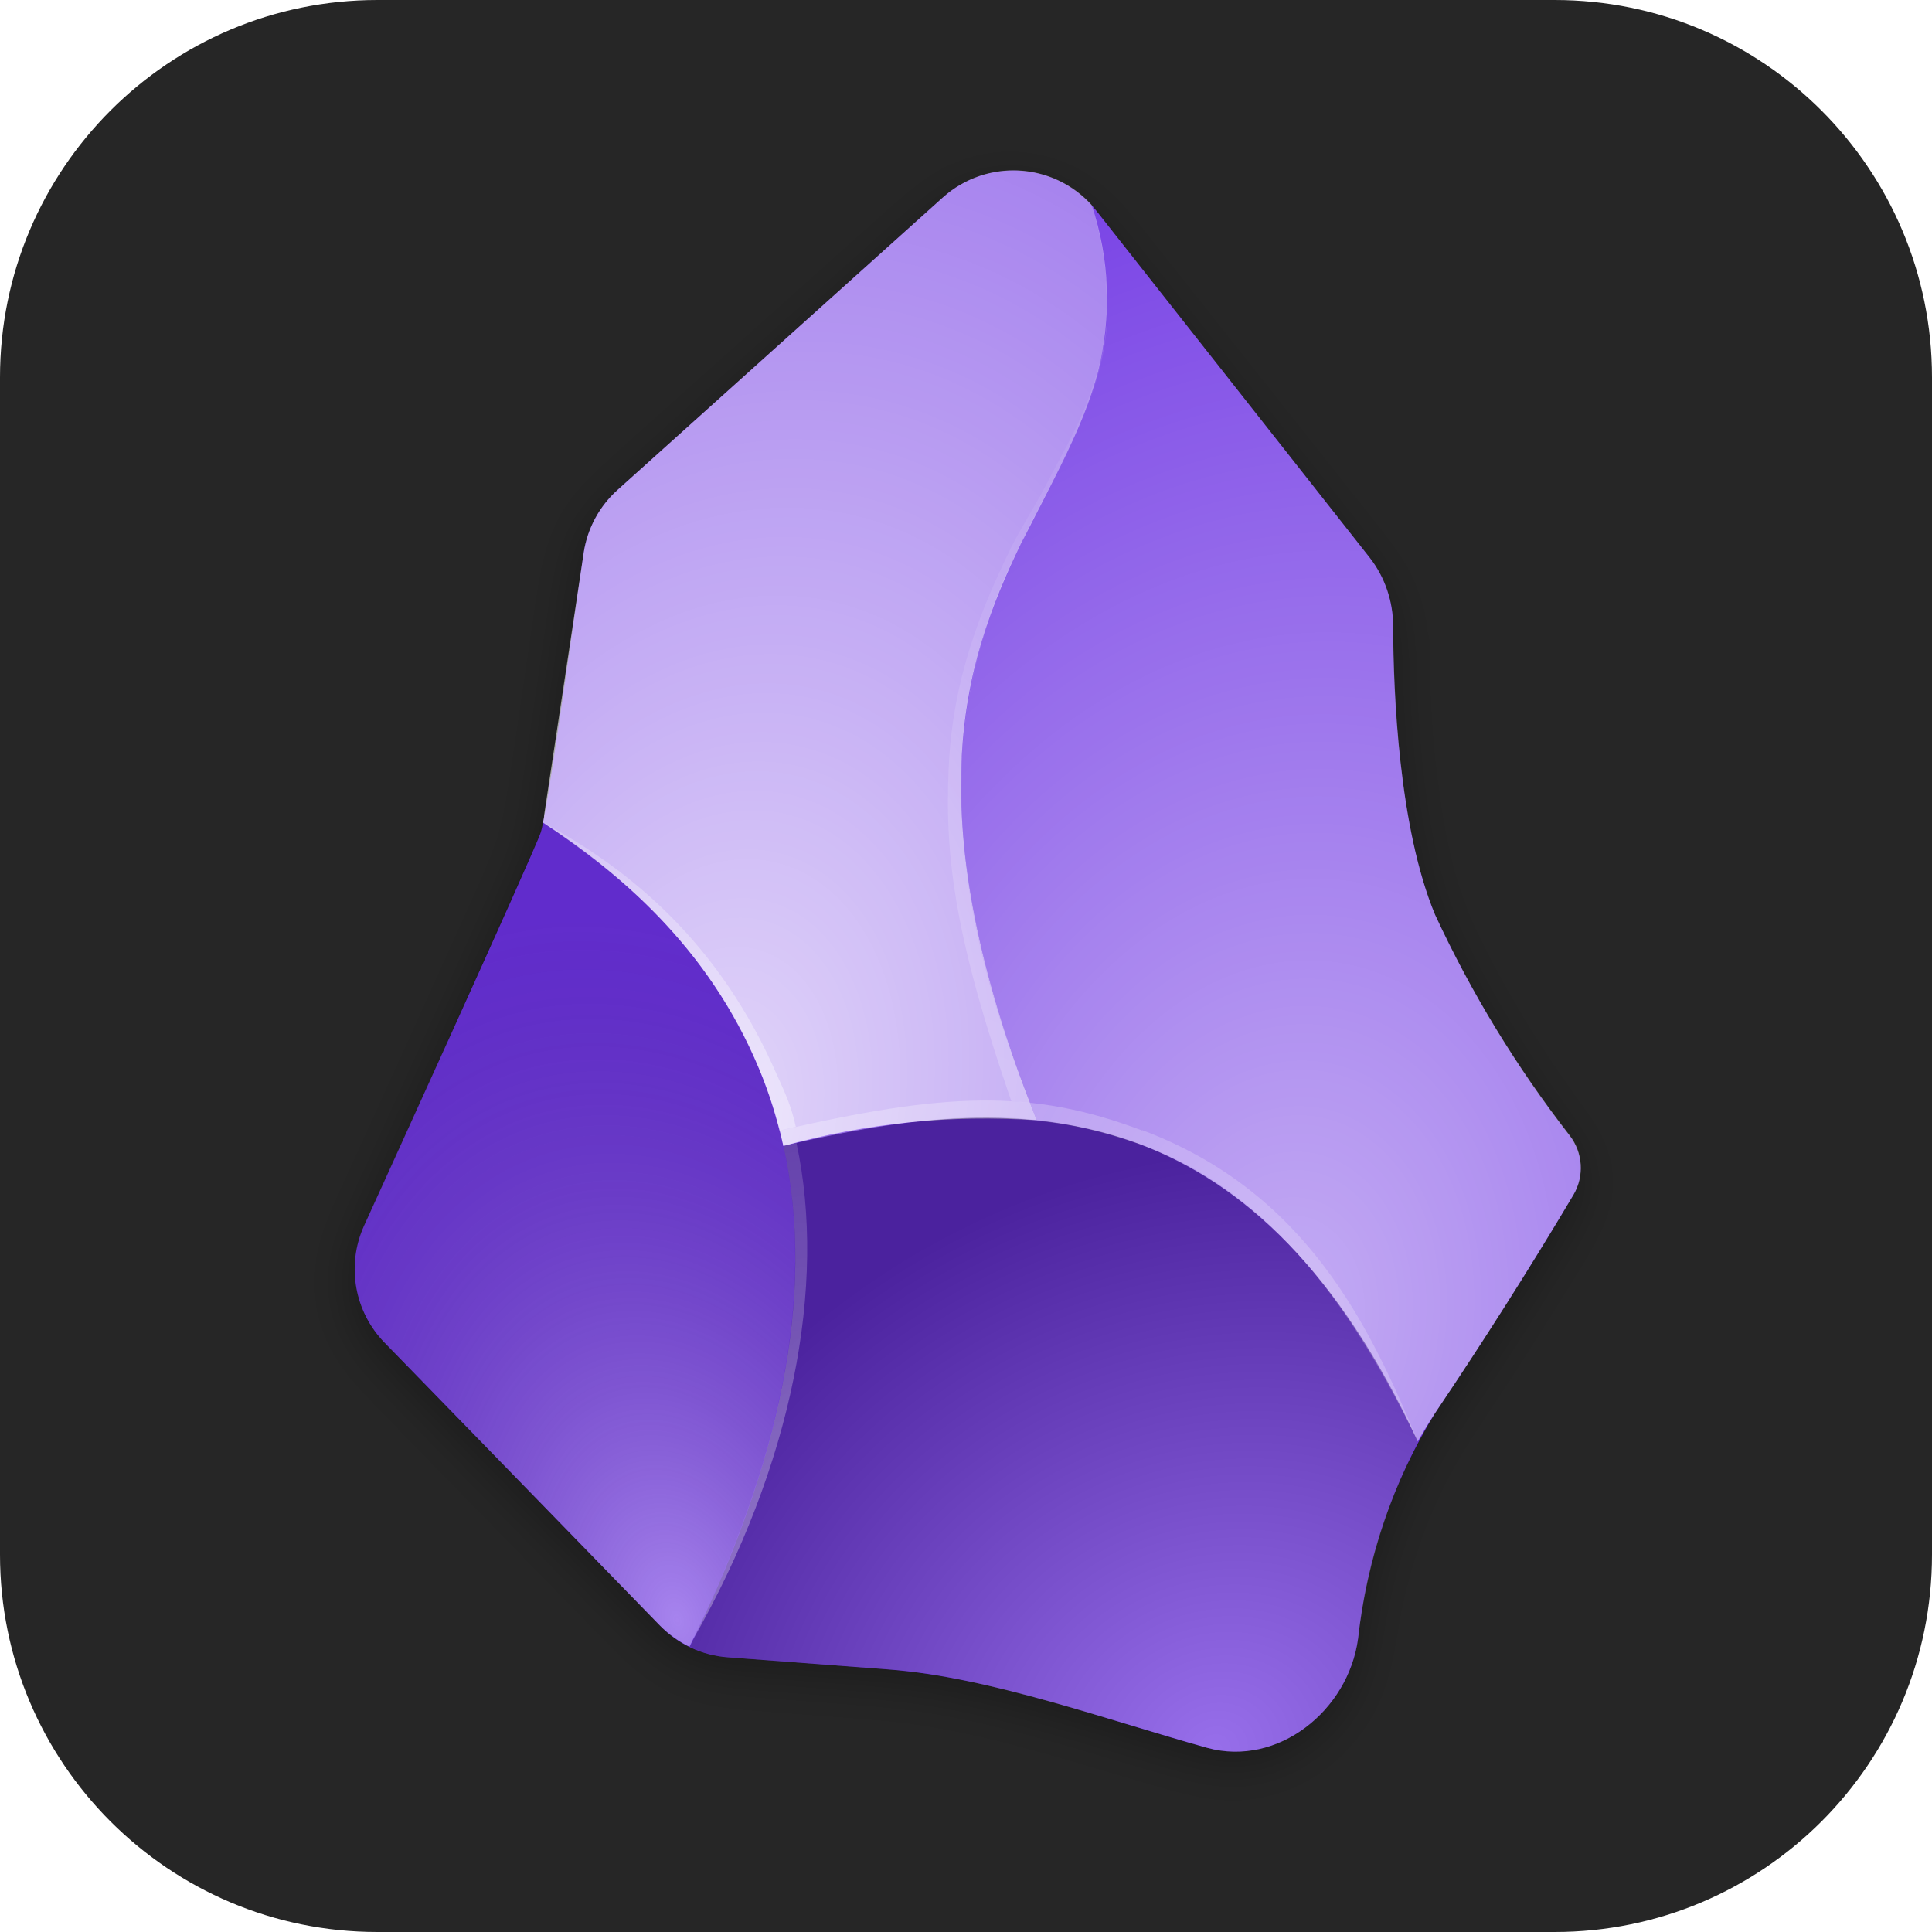
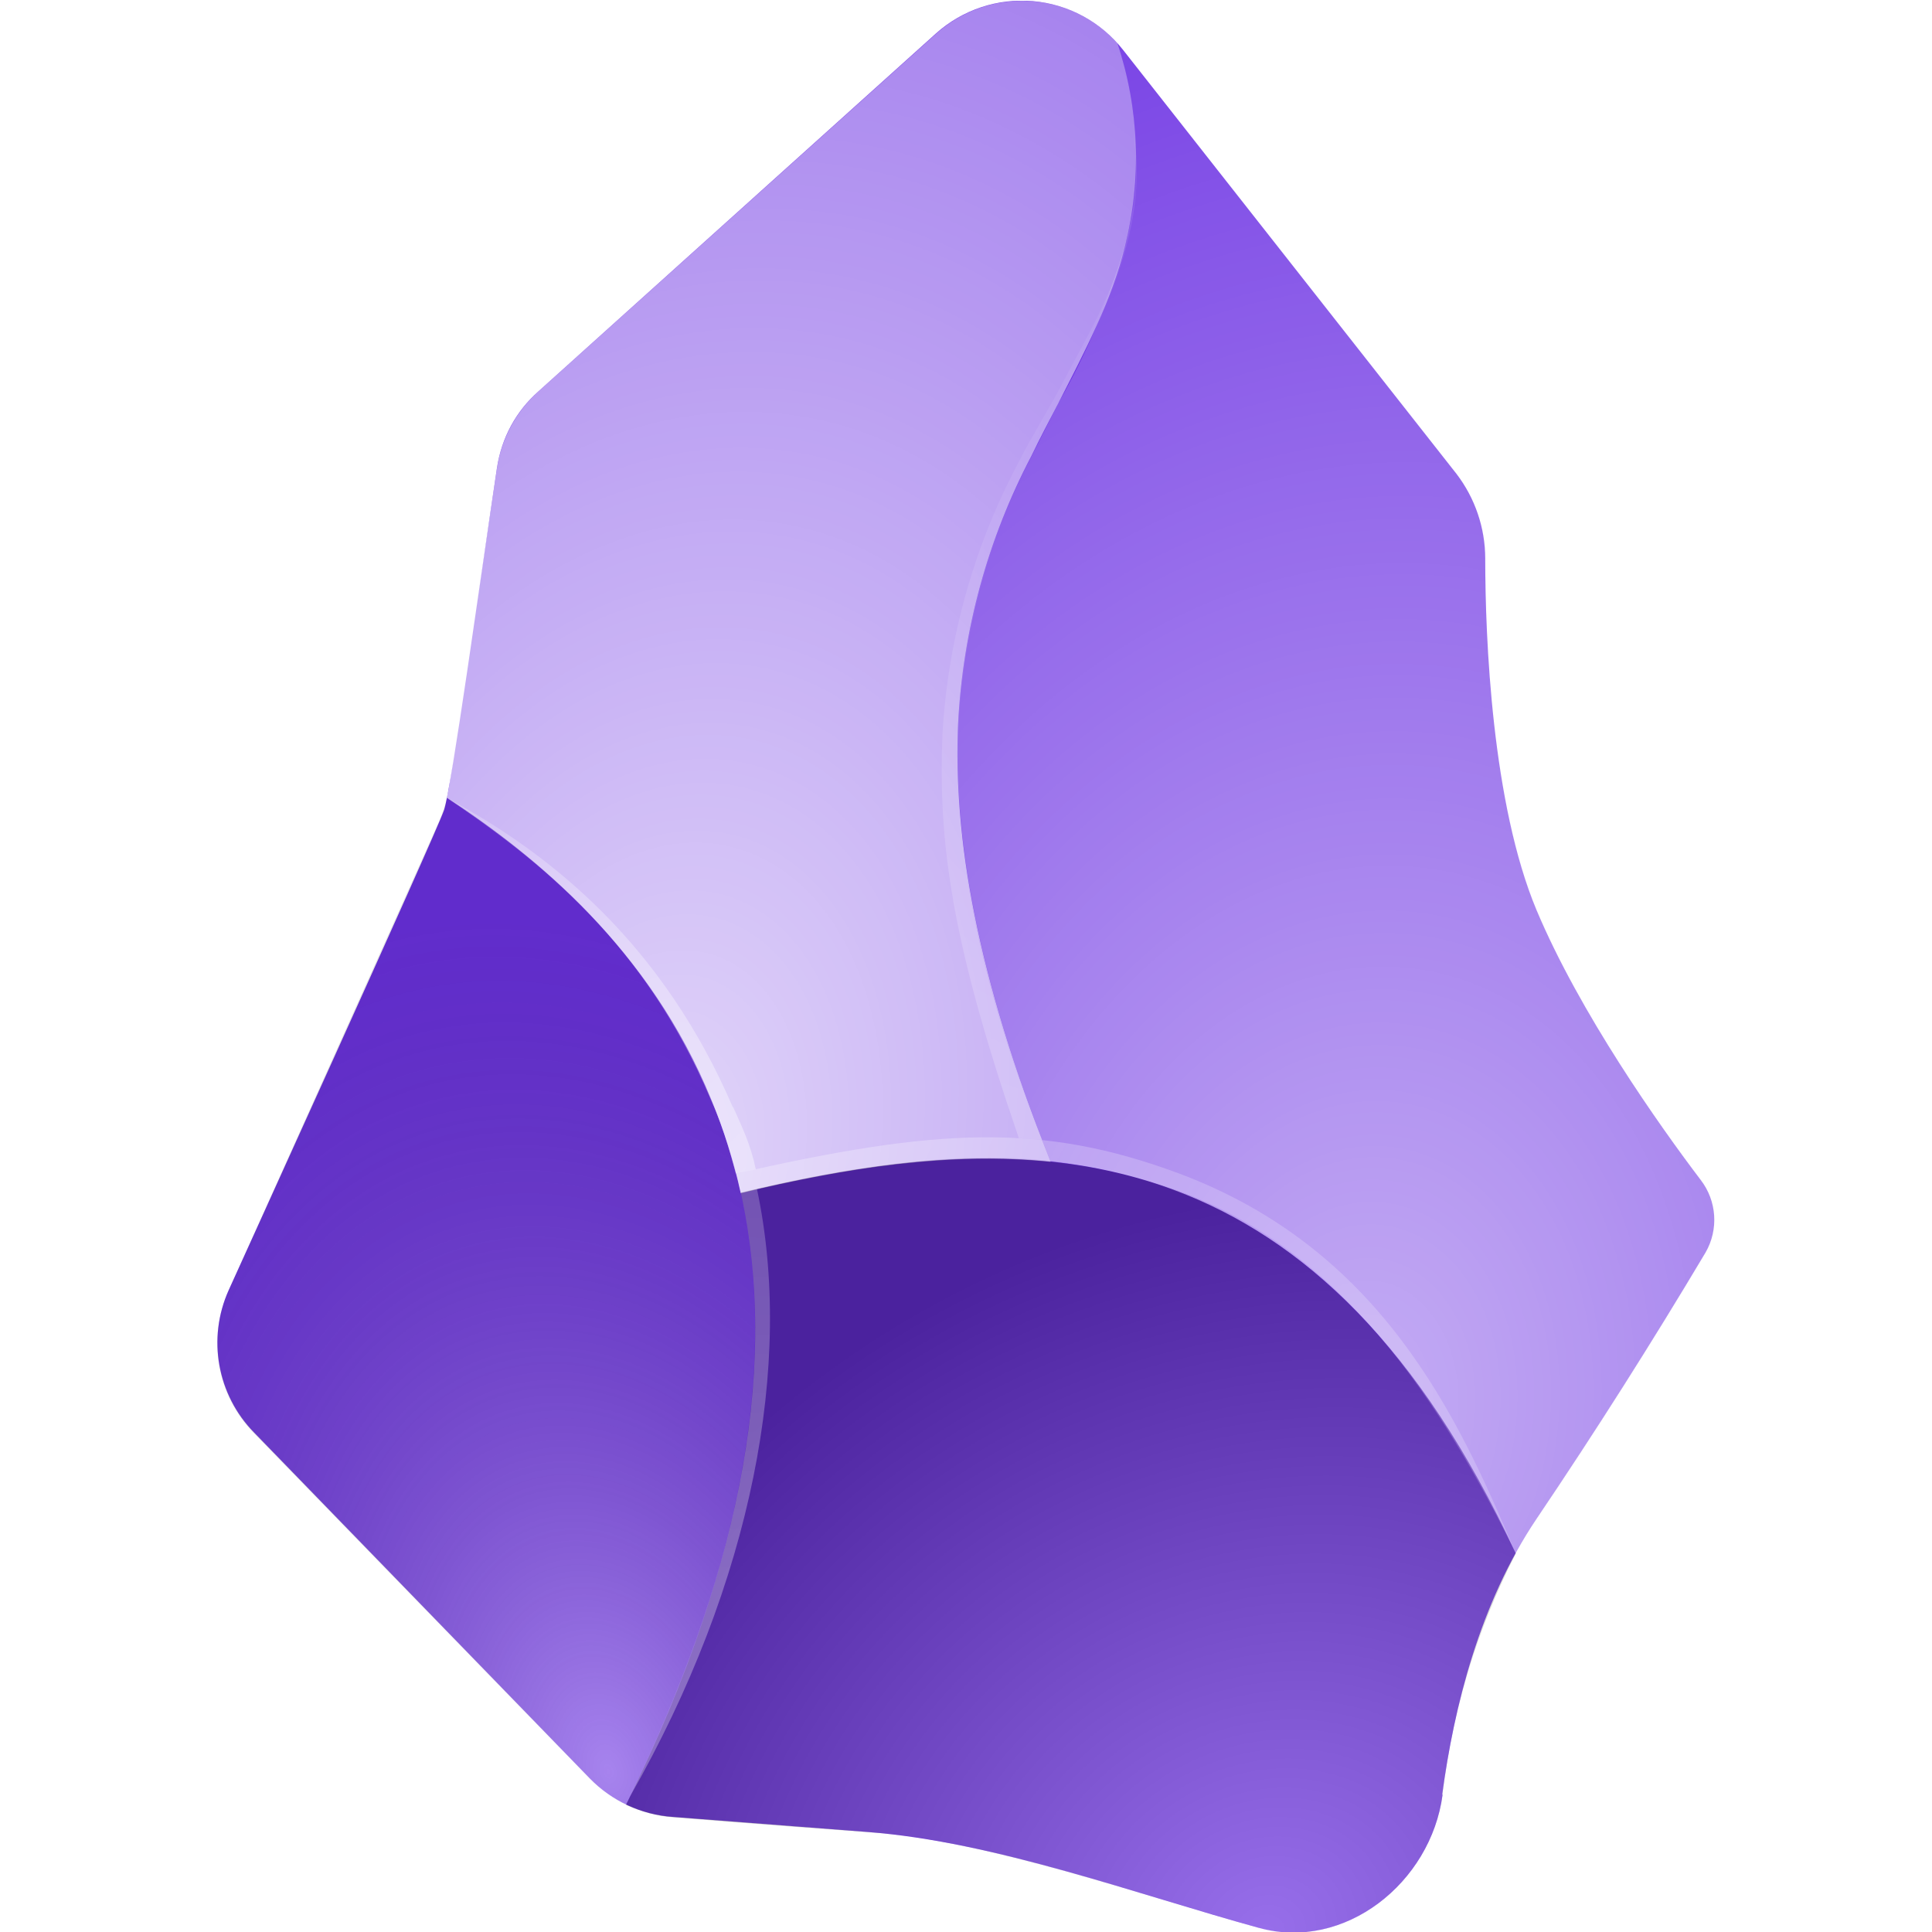
- <svg xmlns="http://www.w3.org/2000/svg" id="custom-logo" width="512" height="512" viewBox="0 0 512 512" fill="none" style="height:100%;width:100%;">
-   <defs>
-     <radialGradient id="b" cx="0" cy="0" r="1" gradientUnits="userSpaceOnUse" gradientTransform="matrix(-48 -185 123 -32 179 429.7)">
-       <stop stop-color="#fff" stop-opacity=".4" />
-       <stop offset="1" stop-opacity=".1" />
-     </radialGradient>
-     <radialGradient id="c" cx="0" cy="0" r="1" gradientUnits="userSpaceOnUse" gradientTransform="matrix(41 -310 229 30 341.6 351.3)">
-       <stop stop-color="#fff" stop-opacity=".6" />
-       <stop offset="1" stop-color="#fff" stop-opacity=".1" />
-     </radialGradient>
-     <radialGradient id="d" cx="0" cy="0" r="1" gradientUnits="userSpaceOnUse" gradientTransform="matrix(57 -261 178 39 190.5 296.3)">
-       <stop stop-color="#fff" stop-opacity=".8" />
-       <stop offset="1" stop-color="#fff" stop-opacity=".4" />
-     </radialGradient>
-     <radialGradient id="e" cx="0" cy="0" r="1" gradientUnits="userSpaceOnUse" gradientTransform="matrix(-79 -133 153 -90 321.4 464.2)">
-       <stop stop-color="#fff" stop-opacity=".3" />
-       <stop offset="1" stop-opacity=".3" />
-     </radialGradient>
-     <radialGradient id="f" cx="0" cy="0" r="1" gradientUnits="userSpaceOnUse" gradientTransform="matrix(-29 136 -92 -20 300.7 149.9)">
-       <stop stop-color="#fff" stop-opacity="0" />
-       <stop offset="1" stop-color="#fff" stop-opacity=".2" />
-     </radialGradient>
-     <radialGradient id="g" cx="0" cy="0" r="1" gradientUnits="userSpaceOnUse" gradientTransform="matrix(72 73 -155 153 137.8 225.2)">
-       <stop stop-color="#fff" stop-opacity=".2" />
-       <stop offset="1" stop-color="#fff" stop-opacity=".4" />
-     </radialGradient>
-     <radialGradient id="h" cx="0" cy="0" r="1" gradientUnits="userSpaceOnUse" gradientTransform="matrix(20 118 -251 43 215.1 273.7)">
-       <stop stop-color="#fff" stop-opacity=".1" />
-       <stop offset="1" stop-color="#fff" stop-opacity=".3" />
-     </radialGradient>
-     <radialGradient id="i" cx="0" cy="0" r="1" gradientUnits="userSpaceOnUse" gradientTransform="matrix(-162 -85 268 -510 374.4 371.7)">
-       <stop stop-color="#fff" stop-opacity=".2" />
-       <stop offset=".5" stop-color="#fff" stop-opacity=".2" />
-       <stop offset="1" stop-color="#fff" stop-opacity=".3" />
-     </radialGradient>
-     <filter id="a" x="80.1" y="37" width="351.1" height="443.2" filterUnits="userSpaceOnUse" color-interpolation-filters="sRGB">
-       <feFlood flood-opacity="0" result="BackgroundImageFix" />
-       <feBlend in="SourceGraphic" in2="BackgroundImageFix" result="shape" />
-       <feGaussianBlur stdDeviation="6.5" result="effect1_foregroundBlur_744_9191" />
-     </filter>
-   </defs>
-   <rect id="logo-bg" fill="#262626" width="512" height="512" rx="100" />
-   <g filter="url(#a)">
-     <path d="M359.2 437.5c-2.6 19-21.3 33.9-40 28.7-26.5-7.2-57.2-18.6-84.8-20.7l-42.4-3.2a28 28 0 0 1-18-8.3l-73-74.8a27.7 27.7 0 0 1-5.4-30.7s45-98.6 46.8-103.7c1.6-5.1 7.8-49.9 11.4-73.9a28 28 0 0 1 9-16.5L249 57.2a28 28 0 0 1 40.6 3.4l72.6 91.6a29.5 29.5 0 0 1 6.2 18.3c0 17.3 1.5 53 11.2 76a301.3 301.3 0 0 0 35.6 58.2 14 14 0 0 1 1 15.6c-6.3 10.7-18.9 31.3-36.6 57.6a142.2 142.2 0 0 0-20.5 59.6Z" fill="#000" fill-opacity=".3" />
+ <svg xmlns="http://www.w3.org/2000/svg" fill="none" height="100%" width="100%" viewBox="0 0 512 512">
+   <radialGradient id="logo-bottom-left" cx="0" cy="0" gradientTransform="matrix(-59 -225 150 -39 161.4 470)" gradientUnits="userSpaceOnUse" r="1">
+     <stop offset="0" stop-color="#fff" stop-opacity=".4" />
+     <stop offset="1" stop-opacity=".1" />
+   </radialGradient>
+   <radialGradient id="logo-top-right" cx="0" cy="0" gradientTransform="matrix(50 -379 280 37 360 374.2)" gradientUnits="userSpaceOnUse" r="1">
+     <stop offset="0" stop-color="#fff" stop-opacity=".6" />
+     <stop offset="1" stop-color="#fff" stop-opacity=".1" />
+   </radialGradient>
+   <radialGradient id="logo-top-left" cx="0" cy="0" gradientTransform="matrix(69 -319 218 47 175.4 307)" gradientUnits="userSpaceOnUse" r="1">
+     <stop offset="0" stop-color="#fff" stop-opacity=".8" />
+     <stop offset="1" stop-color="#fff" stop-opacity=".4" />
+   </radialGradient>
+   <radialGradient id="logo-bottom-right" cx="0" cy="0" gradientTransform="matrix(-96 -163 187 -111 335.3 512.2)" gradientUnits="userSpaceOnUse" r="1">
+     <stop offset="0" stop-color="#fff" stop-opacity=".3" />
+     <stop offset="1" stop-opacity=".3" />
+   </radialGradient>
+   <radialGradient id="logo-top-edge" cx="0" cy="0" gradientTransform="matrix(-36 166 -112 -24 310 128.2)" gradientUnits="userSpaceOnUse" r="1">
+     <stop offset="0" stop-color="#fff" stop-opacity="0" />
+     <stop offset="1" stop-color="#fff" stop-opacity=".2" />
+   </radialGradient>
+   <radialGradient id="logo-left-edge" cx="0" cy="0" gradientTransform="matrix(88 89 -190 187 111 220.2)" gradientUnits="userSpaceOnUse" r="1">
+     <stop offset="0" stop-color="#fff" stop-opacity=".2" />
+     <stop offset="1" stop-color="#fff" stop-opacity=".4" />
+   </radialGradient>
+   <radialGradient id="logo-bottom-edge" cx="0" cy="0" gradientTransform="matrix(9 130 -276 20 215 284)" gradientUnits="userSpaceOnUse" r="1">
+     <stop offset="0" stop-color="#fff" stop-opacity=".2" />
+     <stop offset="1" stop-color="#fff" stop-opacity=".3" />
+   </radialGradient>
+   <radialGradient id="logo-middle-edge" cx="0" cy="0" gradientTransform="matrix(-198 -104 327 -623 400 399.2)" gradientUnits="userSpaceOnUse" r="1">
+     <stop offset="0" stop-color="#fff" stop-opacity=".2" />
+     <stop offset=".5" stop-color="#fff" stop-opacity=".2" />
+     <stop offset="1" stop-color="#fff" stop-opacity=".3" />
+   </radialGradient>
+   <clipPath id="clip">
+     <path d="M.2.2h512v512H.2z" />
+   </clipPath>
+   <g clip-path="url(#clip)">
+     <path d="M382.3 475.6c-3.1 23.4-26 41.6-48.7 35.3-32.4-8.9-69.9-22.8-103.6-25.4l-51.7-4a34 34 0 0 1-22-10.2l-89-91.7a34 34 0 0 1-6.7-37.7s55-121 57.1-127.3c2-6.3 9.6-61.2 14-90.6 1.2-7.9 5-15 11-20.3L248 8.9a34.1 34.1 0 0 1 49.6 4.3L386 125.6a37 37 0 0 1 7.6 22.4c0 21.3 1.8 65 13.6 93.2 11.5 27.3 32.5 57 43.5 71.5a17.3 17.3 0 0 1 1.3 19.2 1494 1494 0 0 1-44.8 70.6c-15 22.3-21.9 49.9-25 73.1z" fill="#6c31e3" />
+     <path d="M165.9 478.3c41.4-84 40.2-144.2 22.6-187-16.2-39.6-46.3-64.5-70-80-.6 2.3-1.3 4.4-2.2 6.5L60.6 342a34 34 0 0 0 6.6 37.7l89.1 91.7a34 34 0 0 0 9.6 7z" fill="url(#logo-bottom-left)" />
+     <path d="M278.4 307.8c11.2 1.2 22.2 3.6 32.8 7.6 34 12.7 65 41.2 90.5 96.3 1.8-3.1 3.6-6.2 5.6-9.2a1536 1536 0 0 0 44.8-70.6 17 17 0 0 0-1.3-19.2c-11-14.6-32-44.2-43.5-71.5-11.8-28.2-13.5-72-13.6-93.2 0-8.1-2.6-16-7.6-22.4L297.6 13.2a34 34 0 0 0-1.5-1.7 96 96 0 0 1 2 54 198.3 198.3 0 0 1-17.6 41.3l-7.2 14.2a171 171 0 0 0-19.4 71c-1.2 29.4 4.8 66.4 24.5 115.8z" fill="url(#logo-top-right)" />
+     <path d="M278.4 307.8c-19.7-49.4-25.8-86.4-24.5-115.9a171 171 0 0 1 19.4-71c2.3-4.8 4.8-9.5 7.2-14.1 7.1-13.9 14-27 17.6-41.4a96 96 0 0 0-2-54A34.1 34.1 0 0 0 248 9l-105.4 94.8a34.1 34.1 0 0 0-10.9 20.3l-12.8 85-.5 2.3c23.8 15.5 54 40.4 70.1 80a147 147 0 0 1 7.8 24.8c28-6.8 55.7-11 82.1-8.3z" fill="url(#logo-top-left)" />
+     <path d="M333.6 511c22.7 6.2 45.6-12 48.7-35.4a187 187 0 0 1 19.4-63.9c-25.6-55-56.5-83.6-90.4-96.3-36-13.4-75.2-9-115 .7 8.9 40.4 3.6 93.3-30.4 162.2 4 1.8 8.1 3 12.5 3.3 0 0 24.4 2 53.6 4.1 29 2 72.4 17.1 101.6 25.2z" fill="url(#logo-bottom-right)" />
+     <g clip-rule="evenodd" fill-rule="evenodd">
+       <path d="M254.1 190c-1.3 29.2 2.4 62.8 22.1 112.1l-6.2-.5c-17.7-51.5-21.5-78-20.2-107.6a174.7 174.7 0 0 1 20.4-72c2.4-4.9 8-14.1 10.5-18.8 7.1-13.7 11.9-21 16-33.6 5.7-17.5 4.5-25.9 3.8-34.1 4.6 29.9-12.7 56-25.7 82.4a177.1 177.1 0 0 0-20.7 72z" fill="url(#logo-top-edge)" />
+       <path d="M194.3 293.4c2.4 5.4 4.6 9.8 6 16.5L195 311c-2.1-7.8-3.8-13.4-6.8-20-17.8-42-46.3-63.6-69.7-79.5 28.2 15.2 57.2 39 75.7 81.9z" fill="url(#logo-left-edge)" />
+       <path d="M200.6 315.1c9.8 46-1.2 104.2-33.6 160.9 27.1-56.2 40.2-110.1 29.3-160z" fill="url(#logo-bottom-edge)" />
+       <path d="M312.5 311c53.1 19.9 73.6 63.6 88.9 100-19-38.1-45.2-80.3-90.8-96-34.8-11.8-64.1-10.4-114.3 1l-1.1-5c53.2-12.1 81-13.5 117.3 0z" fill="url(#logo-middle-edge)" />
+     </g>
  </g>
-   <path id="arrow" d="M359.9 434.3c-2.6 19.1-21.3 34-40 28.9-26.4-7.3-57-18.7-84.7-20.8l-42.3-3.2a27.9 27.9 0 0 1-18-8.4l-73-75a27.9 27.9 0 0 1-5.4-31s45.1-99 46.8-104.2c1.7-5.1 7.8-50 11.4-74.2a28 28 0 0 1 9-16.6l86.2-77.5a28 28 0 0 1 40.6 3.5l72.5 92a29.7 29.7 0 0 1 6.2 18.3c0 17.4 1.5 53.2 11.1 76.3a303 303 0 0 0 35.6 58.5 14 14 0 0 1 1.1 15.7c-6.4 10.8-18.9 31.4-36.7 57.9a143.3 143.3 0 0 0-20.4 59.8Z" fill="#6C31E3" />
-   <path d="M182.7 436.4c33.9-68.7 33-118 18.5-153-13.2-32.4-37.9-52.8-57.3-65.5-.4 1.9-1 3.7-1.8 5.4L96.5 324.8a27.9 27.9 0 0 0 5.5 31l72.9 75c2.3 2.3 5 4.2 7.8 5.6Z" fill="url(#b)" />
-   <path d="M274.9 297c9.1.9 18 2.9 26.8 6.1 27.8 10.4 53.1 33.8 74 78.9 1.5-2.6 3-5.1 4.6-7.5a1222 1222 0 0 0 36.7-57.9 14 14 0 0 0-1-15.7 303 303 0 0 1-35.7-58.5c-9.6-23-11-58.9-11.1-76.3 0-6.6-2.1-13.1-6.2-18.3l-72.5-92-1.2-1.5c5.3 17.5 5 31.5 1.7 44.2-3 11.8-8.6 22.5-14.5 33.8-2 3.8-4 7.7-5.9 11.7a140 140 0 0 0-15.8 58c-1 24.2 3.9 54.5 20 95Z" fill="url(#c)" />
-   <path d="M274.8 297c-16.1-40.5-21-70.8-20-95 1-24 8-42 15.8-58l6-11.7c5.8-11.3 11.3-22 14.4-33.8a78.5 78.5 0 0 0-1.7-44.2 28 28 0 0 0-39.4-2l-86.2 77.5a28 28 0 0 0-9 16.6L144.2 216c0 .7-.2 1.3-.3 2 19.4 12.6 44 33 57.3 65.3 2.6 6.4 4.8 13.1 6.4 20.4a200 200 0 0 1 67.2-6.8Z" fill="url(#d)" />
-   <path d="M320 463.2c18.6 5.1 37.3-9.8 39.9-29a153 153 0 0 1 15.9-52.2c-21-45.1-46.3-68.5-74-78.9-29.5-11-61.6-7.3-94.2.6 7.3 33.1 3 76.4-24.8 132.7 3.1 1.6 6.6 2.5 10.1 2.8l43.9 3.3c23.8 1.7 59.3 14 83.2 20.7Z" fill="url(#e)" />
-   <path fill-rule="evenodd" clip-rule="evenodd" d="M255 200.5c-1.1 24 1.9 51.4 18 91.8l-5-.5c-14.5-42.1-17.7-63.7-16.6-88 1-24.3 8.9-43 16.7-59 2-4 6.6-11.5 8.6-15.3 5.8-11.3 9.7-17.2 13-27.5 4.8-14.4 3.8-21.2 3.2-28 3.7 24.5-10.4 45.8-21 67.5a145 145 0 0 0-17 59Z" fill="url(#f)" />
-   <path fill-rule="evenodd" clip-rule="evenodd" d="M206 285.1c2 4.4 3.7 8 4.9 13.5l-4.3 1c-1.7-6.4-3-11-5.5-16.5-14.6-34.3-38-52-57-65 23 12.4 46.7 31.9 61.9 67Z" fill="url(#g)" />
-   <path fill-rule="evenodd" clip-rule="evenodd" d="M211.1 303c8 37.5-1 85.2-27.5 131.6 22.2-46 33-90.1 24-131l3.5-.7Z" fill="url(#h)" />
-   <path fill-rule="evenodd" clip-rule="evenodd" d="M302.7 299.5c43.5 16.3 60.3 52 72.8 81.9-15.5-31.2-37-65.7-74.4-78.5-28.4-9.8-52.4-8.6-93.5.7l-.9-4c43.6-10 66.4-11.2 96 0Z" fill="url(#i)" />
</svg>
